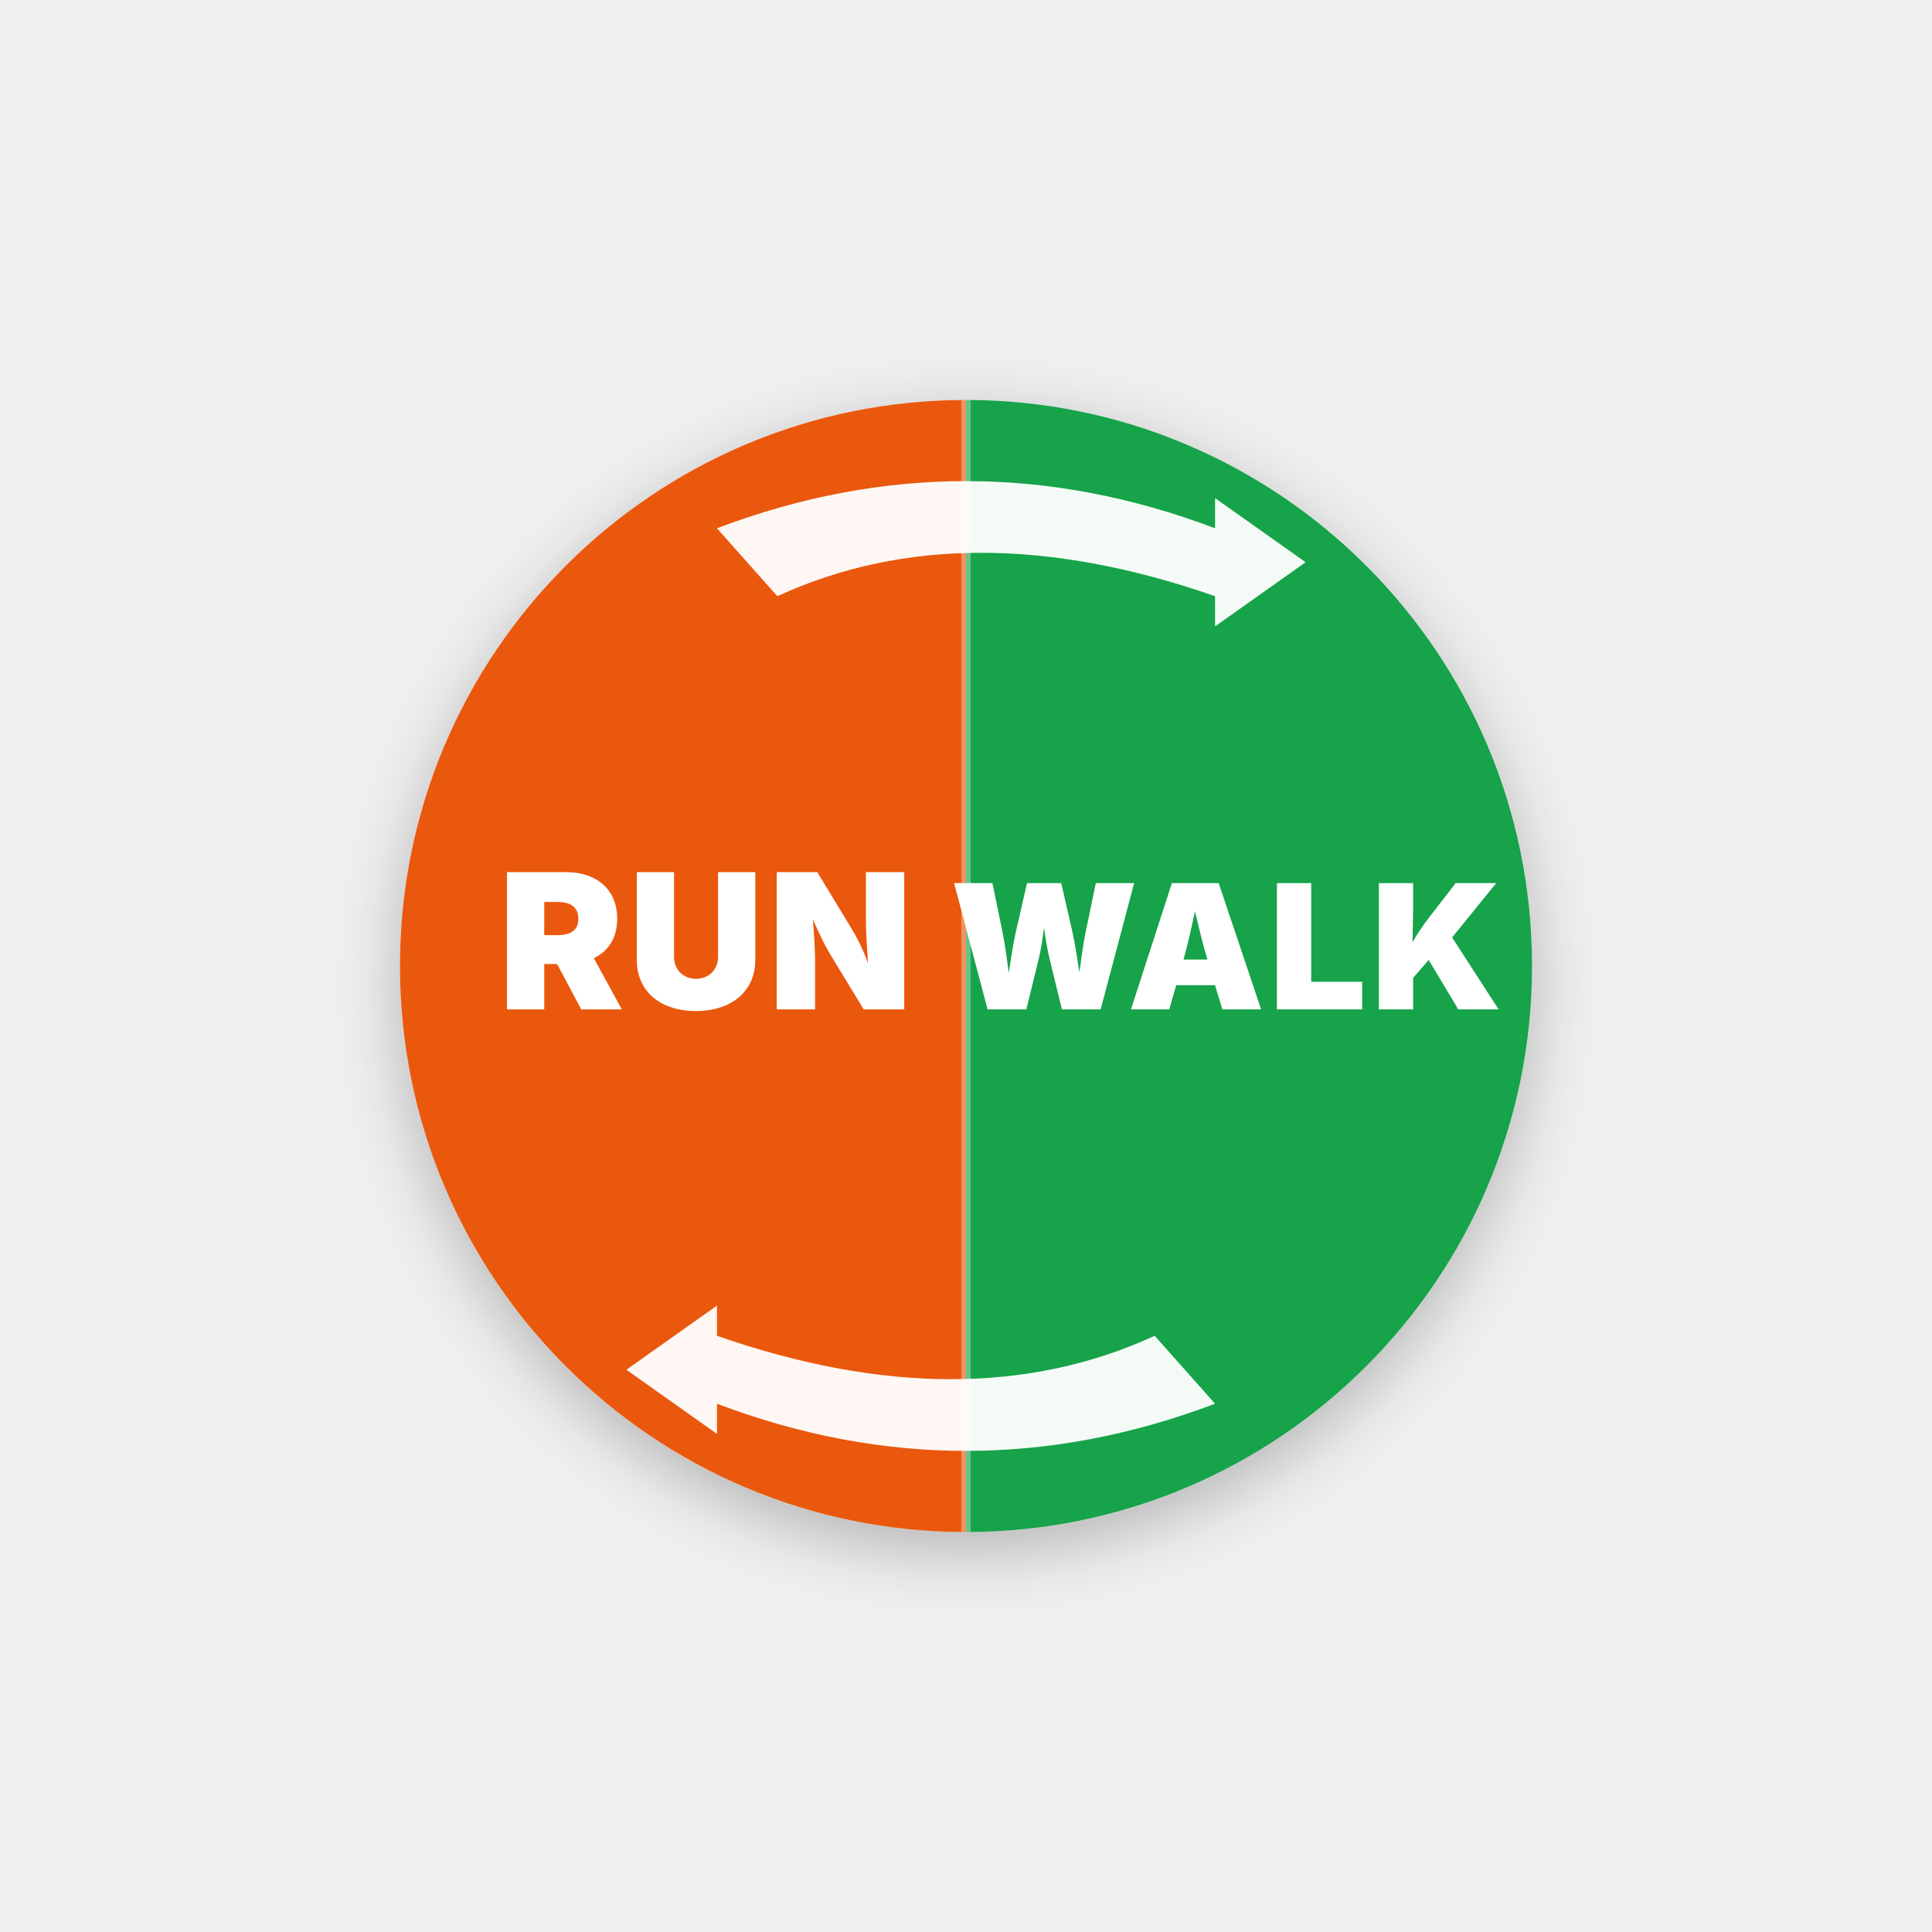
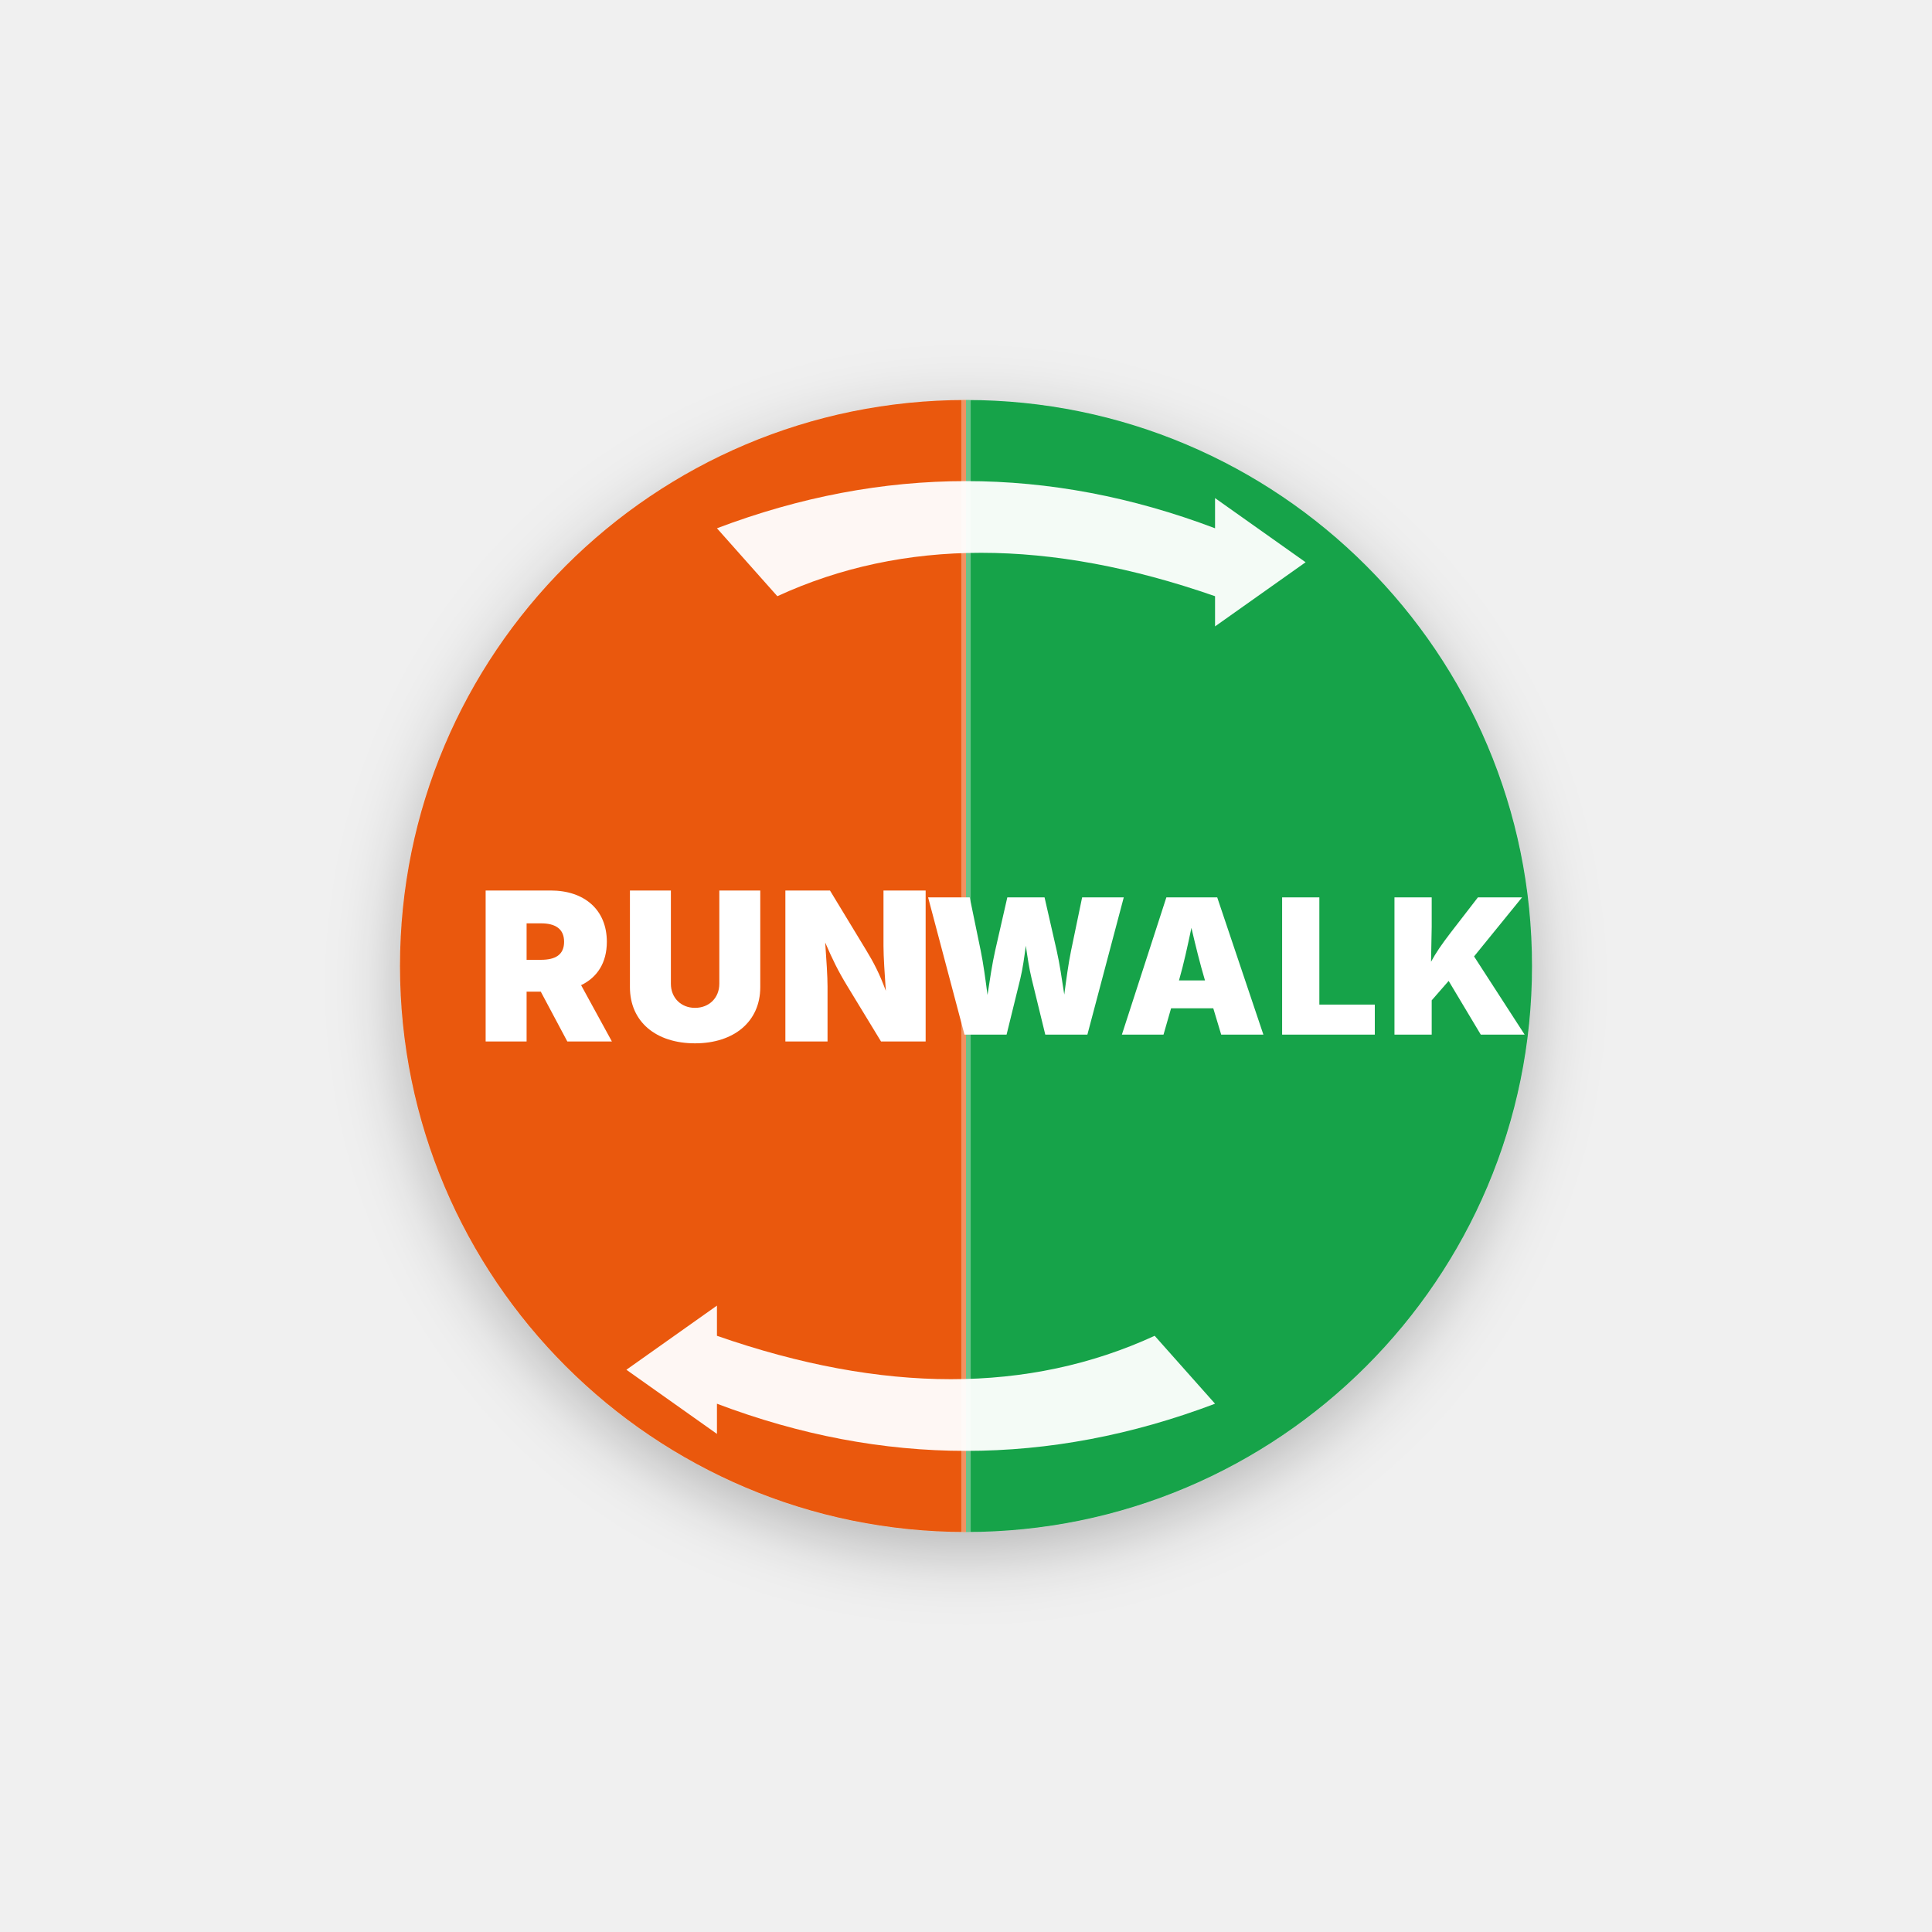
<svg xmlns="http://www.w3.org/2000/svg" viewBox="0 0 1024 1024" width="1024" height="1024">
  <defs>
    <filter id="soft" x="-10%" y="-10%" width="120%" height="120%">
      <feDropShadow dx="0" dy="10" stdDeviation="18" flood-opacity="0.25" />
    </filter>
  </defs>
  <g filter="url(#soft)">
    <path d="M 512 212 A 300 300 0 0 0 512 812 Z" fill="#ea580c" />
    <path d="M 512 212 A 300 300 0 0 1 512 812 Z" fill="#16a34a" />
  </g>
  <line x1="512" y1="212" x2="512" y2="812" stroke="rgba(255,255,255,0.35)" stroke-width="5" />
-   <g font-family="Inter, Arial, Helvetica, sans-serif" font-weight="900" fill="white" text-anchor="middle">
-     <text x="374" y="535" font-size="100" letter-spacing="2">RUN</text>
-     <text x="650" y="535" font-size="92" letter-spacing="2">WALK</text>
+   <g font-family="Inter, 'Liberation Sans', Arial, sans-serif" font-weight="900" fill="white" text-anchor="middle" dominant-baseline="central">
+     <text x="374" y="512" font-size="110" letter-spacing="3">RUN</text>
+     <text x="650" y="512" font-size="100" letter-spacing="3">WALK</text>
  </g>
  <g fill="white" opacity="0.95">
    <path d="M 380 280 Q 512 230 644 280 L 644 264 L 692 298 L 644 332 L 644 316 Q 512 270 412 316 Z" />
    <path d="M 644 744 Q 512 794 380 744 L 380 760 L 332 726 L 380 692 L 380 708 Q 512 754 612 708 Z" />
  </g>
</svg>
